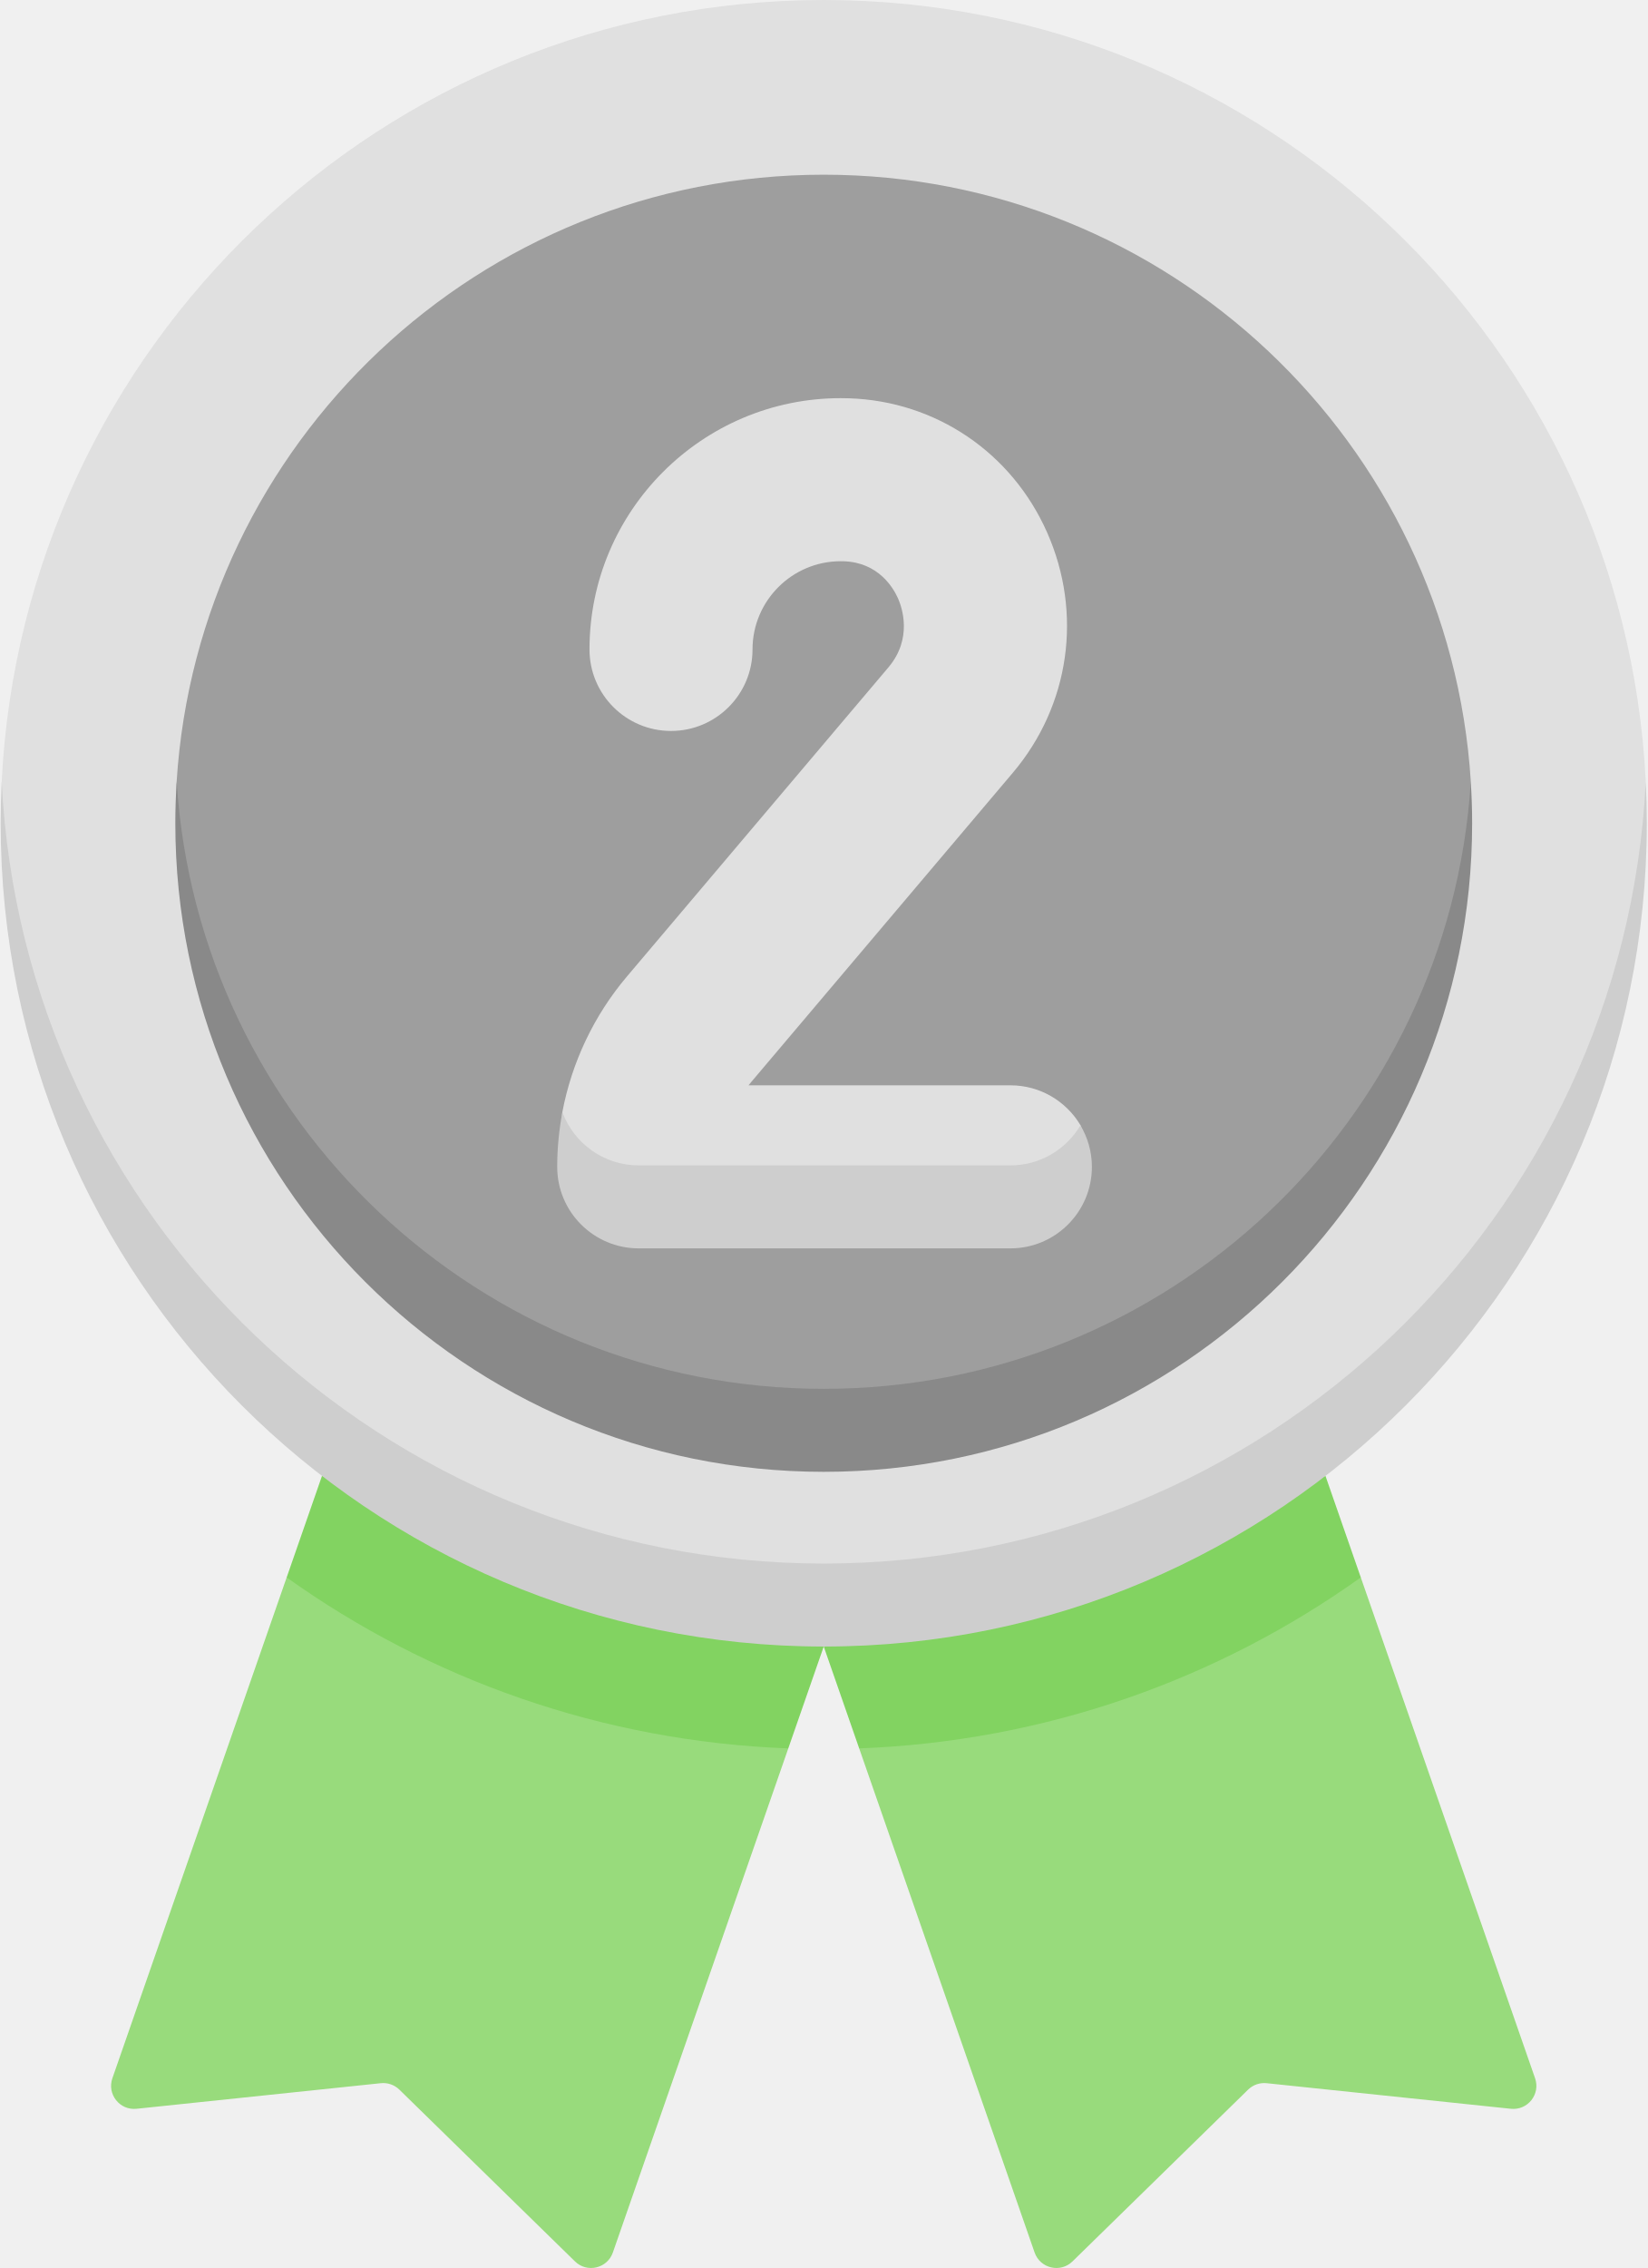
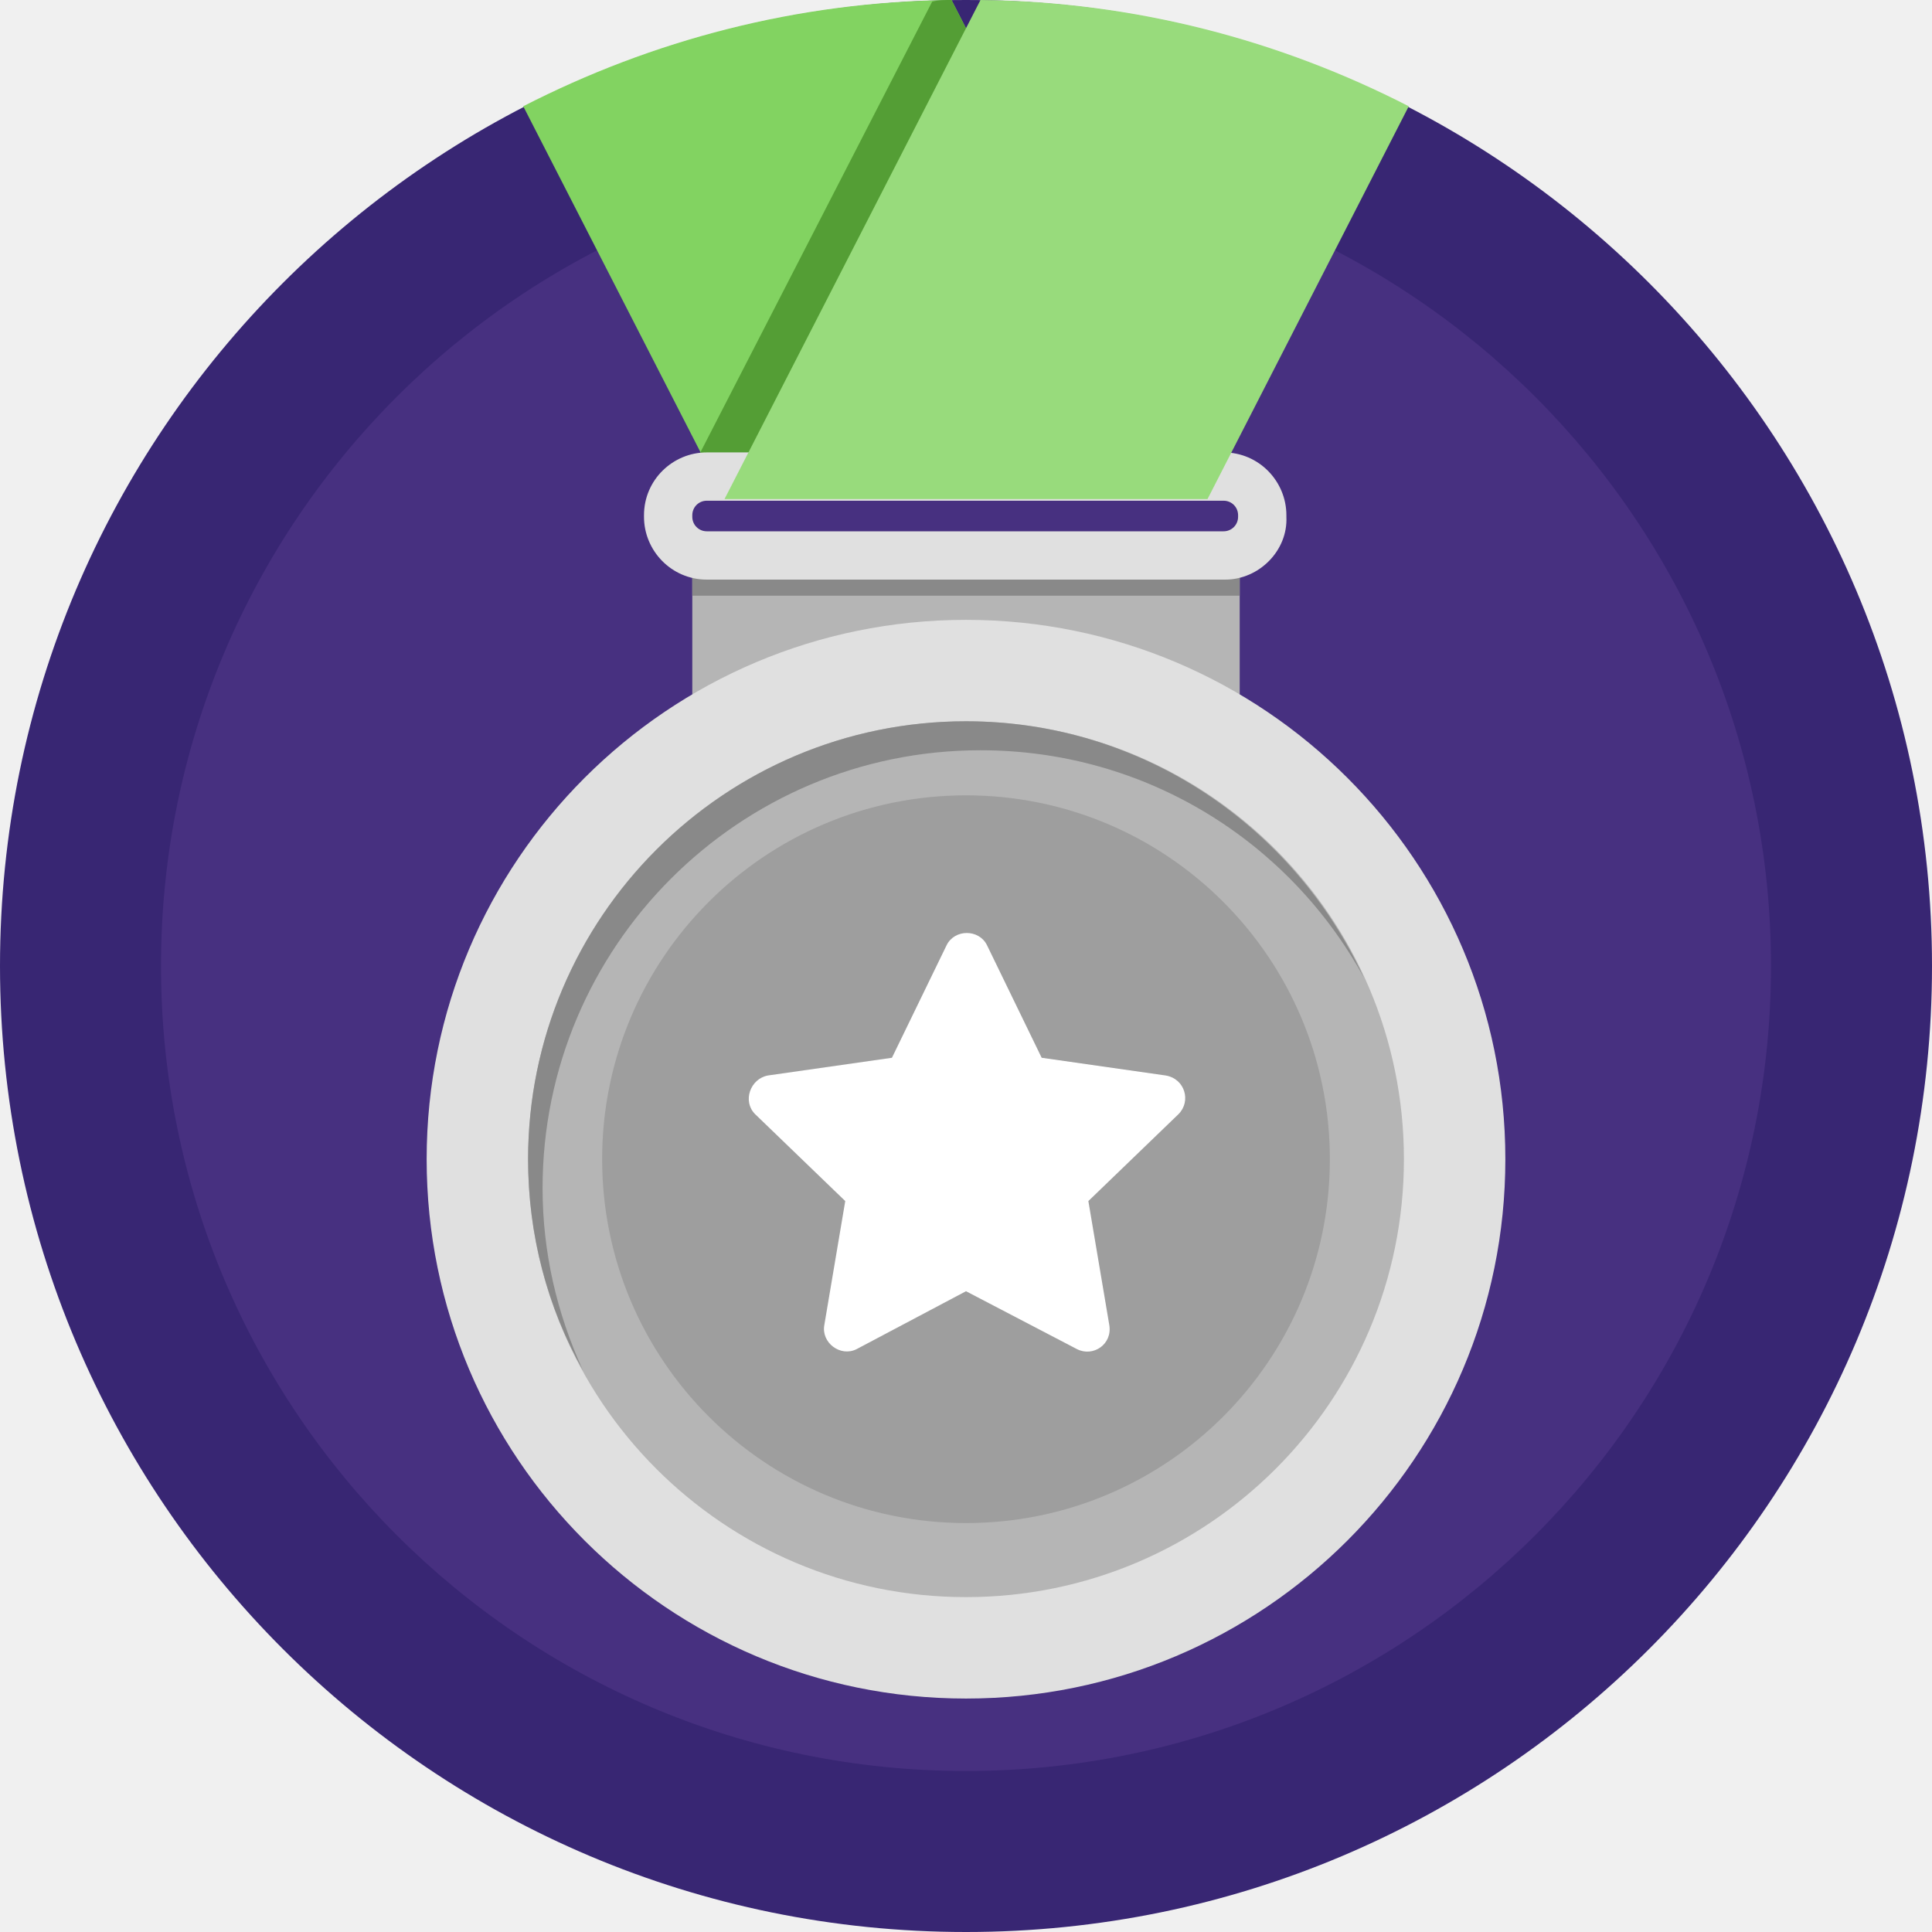
- <svg xmlns="http://www.w3.org/2000/svg" width="372" height="512" viewBox="0 0 372 512" fill="none">
-   <path d="M165.468 382.791L82.938 354.249L64.729 356.104L25.376 469.17C24.122 472.771 27.04 476.454 30.833 476.056L85.996 470.28C87.537 470.119 89.069 470.652 90.177 471.735L129.832 510.514C132.558 513.18 137.132 512.105 138.385 508.504L177.996 394.699L165.468 382.791Z" fill="#98DB7C" />
-   <path d="M177.996 394.699L186 371.704L72.71 333.178L64.73 356.105C96.9 379.06 135.852 393.112 177.996 394.699V394.699Z" fill="#82D361" />
-   <path d="M206.532 382.791L289.062 354.249L307.271 356.104L346.625 469.17C347.878 472.771 344.961 476.454 341.168 476.056L286.005 470.28C284.464 470.119 282.932 470.652 281.825 471.735L242.17 510.514C239.444 513.18 234.87 512.105 233.617 508.504L194.006 394.699L206.532 382.791Z" fill="#98DB7C" />
-   <path d="M194.004 394.699L186 371.704L299.29 333.178L307.27 356.105C275.1 379.06 236.148 393.112 194.004 394.699Z" fill="#82D361" />
-   <path d="M186 359.438C0.38 359.438 0.226 179.588 0.38 176.485C5.259 78.194 86.498 0 186 0C285.436 0 366.633 78.09 371.61 176.288C371.771 179.456 371.61 359.438 186 359.438Z" fill="#E0E0E0" />
-   <path d="M186 352.969C86.498 352.969 5.262 274.775 0.382 176.484C0.228 179.587 0.148 182.71 0.148 185.851C0.148 288.494 83.357 371.703 186 371.703C288.643 371.703 371.852 288.494 371.852 185.851C371.852 182.709 371.772 179.587 371.618 176.484C366.738 274.775 285.502 352.969 186 352.969Z" fill="#CECECE" />
-   <path d="M186 320.63C39.588 320.63 39.687 179.582 39.883 176.484C44.714 99.988 108.286 39.44 186 39.44C263.714 39.44 327.286 99.988 332.117 176.484C332.313 179.582 332.117 320.63 186 320.63V320.63Z" fill="#9E9E9E" />
-   <path d="M186 313.529C108.287 313.529 44.726 252.979 39.895 176.485C39.699 179.583 39.588 182.705 39.588 185.852C39.588 266.713 105.139 332.264 186 332.264C266.861 332.264 332.412 266.713 332.412 185.852C332.412 182.704 332.301 179.583 332.105 176.485C327.274 252.979 263.713 313.529 186 313.529Z" fill="#898989" />
-   <path d="M228.146 272.82H144.224C134.059 272.82 126.21 255.125 126.975 251.081C129.098 239.851 134.095 229.269 141.556 220.45L200.605 150.662C206.13 144.132 203.665 137.096 202.777 135.094C201.698 132.661 198.343 126.972 190.527 126.708C190.301 126.7 190.066 126.696 189.831 126.696C178.852 126.696 169.921 135.628 169.921 146.607C169.921 156.772 161.68 165.013 151.515 165.013C141.35 165.013 133.109 156.773 133.109 146.607C133.109 115.331 158.554 89.884 189.831 89.884C190.478 89.884 191.122 89.895 191.763 89.917C211.333 90.577 228.445 102.171 236.428 120.172C244.53 138.442 241.571 159.236 228.706 174.44L169.658 244.228C169.441 244.485 169.228 244.745 169.02 245.009H228.147C234.887 245.009 240.781 248.632 243.988 254.037C245.616 256.783 238.311 272.82 228.146 272.82V272.82Z" fill="#E0E0E0" />
-   <path d="M228.146 263.085H144.224C136.314 263.085 129.589 258.086 126.986 251.083C126.221 255.128 125.818 259.254 125.818 263.414C125.818 273.58 134.059 281.82 144.224 281.82H228.146C238.311 281.82 246.552 273.58 246.552 263.414C246.552 259.989 245.599 256.793 243.97 254.047C240.763 259.451 234.886 263.085 228.146 263.085Z" fill="#CECECE" />
+ <svg xmlns="http://www.w3.org/2000/svg" width="120" height="120" viewBox="0 0 120 120" fill="none">
+   <path d="M60 120C93.137 120 120 93.137 120 60C120 26.863 93.137 0 60 0C26.863 0 0 26.863 0 60C0 93.137 26.863 120 60 120Z" fill="#382673" />
+   <path d="M60 110C87.614 110 110 87.614 110 60C110 32.386 87.614 10 60 10C32.386 10 10 32.386 10 60C10 87.614 32.386 110 60 110Z" fill="#473080" />
+   <path d="M43 30H77V54H43V30Z" fill="#B5B5B5" />
+   <path d="M60 105.5C78.501 105.5 93.5 90.501 93.5 72C93.5 53.498 78.501 38.5 60 38.5C41.498 38.5 26.5 53.498 26.5 72C26.5 90.501 41.498 105.5 60 105.5Z" fill="#E0E0E0" />
+   <path d="M60 99.2C75.022 99.2 87.2 87.022 87.2 72C87.2 56.978 75.022 44.8 60 44.8C44.978 44.8 32.8 56.978 32.8 72C32.8 87.022 44.978 99.2 60 99.2Z" fill="#B5B5B5" />
+   <path d="M33.7 73.8C33.7 58.8 45.9 46.6 60.9 46.6C71.2 46.6 80.1 52.3 84.7 60.7C80.4 51.4 71 44.8 60 44.8C45 44.8 32.8 57 32.8 72C32.8 76.7 34 81.2 36.2 85.1C34.6 81.6 33.7 77.8 33.7 73.8V73.8Z" fill="#898989" />
+   <path d="M60 94.6C72.482 94.6 82.6 84.482 82.6 72C82.6 59.518 72.482 49.4 60 49.4C47.518 49.4 37.4 59.518 37.4 72C37.4 84.482 47.518 94.6 60 94.6Z" fill="#9E9E9E" />
+   <path d="M43 34H77V37H43V34Z" fill="#898989" />
+   <path d="M60 80.2L66.9 83.8C67.9 84.3 69.1 83.5 68.9 82.3L67.6 74.6L73.2 69.2C74 68.4 73.6 67 72.4 66.8L64.7 65.7L61.3 58.7C60.8 57.7 59.3 57.7 58.8 58.7L55.4 65.7L47.7 66.8C46.6 67 46.1 68.4 46.9 69.2L52.5 74.6L51.2 82.3C51 83.4 52.2 84.3 53.2 83.8L60 80.2Z" fill="white" />
+   <path d="M32.5 6.6L45 31H75L59.1 0C49.5 0.1 40.5 2.5 32.5 6.6Z" fill="#82D361" />
+   <path d="M57.9 0.1L43.5 28.1L45 31H72L73.5 28.1L59.1 0C58.7 0 58.3 -9.68575e-08 57.9 0.1Z" fill="#549E35" />
+   <path d="M76.1 36H43.9C41.7 36 40 34.2 40 32.1V32C40 29.8 41.8 28.1 43.9 28.1H76C78.2 28.1 79.9 29.9 79.9 32V32.1C80 34.2 78.2 36 76.1 36V36Z" fill="#E0E0E0" />
+   <path d="M43.9 33C43.4 33 43 32.6 43 32.1V32C43 31.5 43.4 31.1 43.9 31.1H76C76.5 31.1 76.9 31.5 76.9 32V32.1C76.9 32.6 76.5 33 76 33H43.9Z" fill="#473080" />
+   <path d="M45 31H75L87.5 6.6C79.5 2.5 70.5 0.1 60.9 0L45 31Z" fill="#98DB7C" />
</svg>
